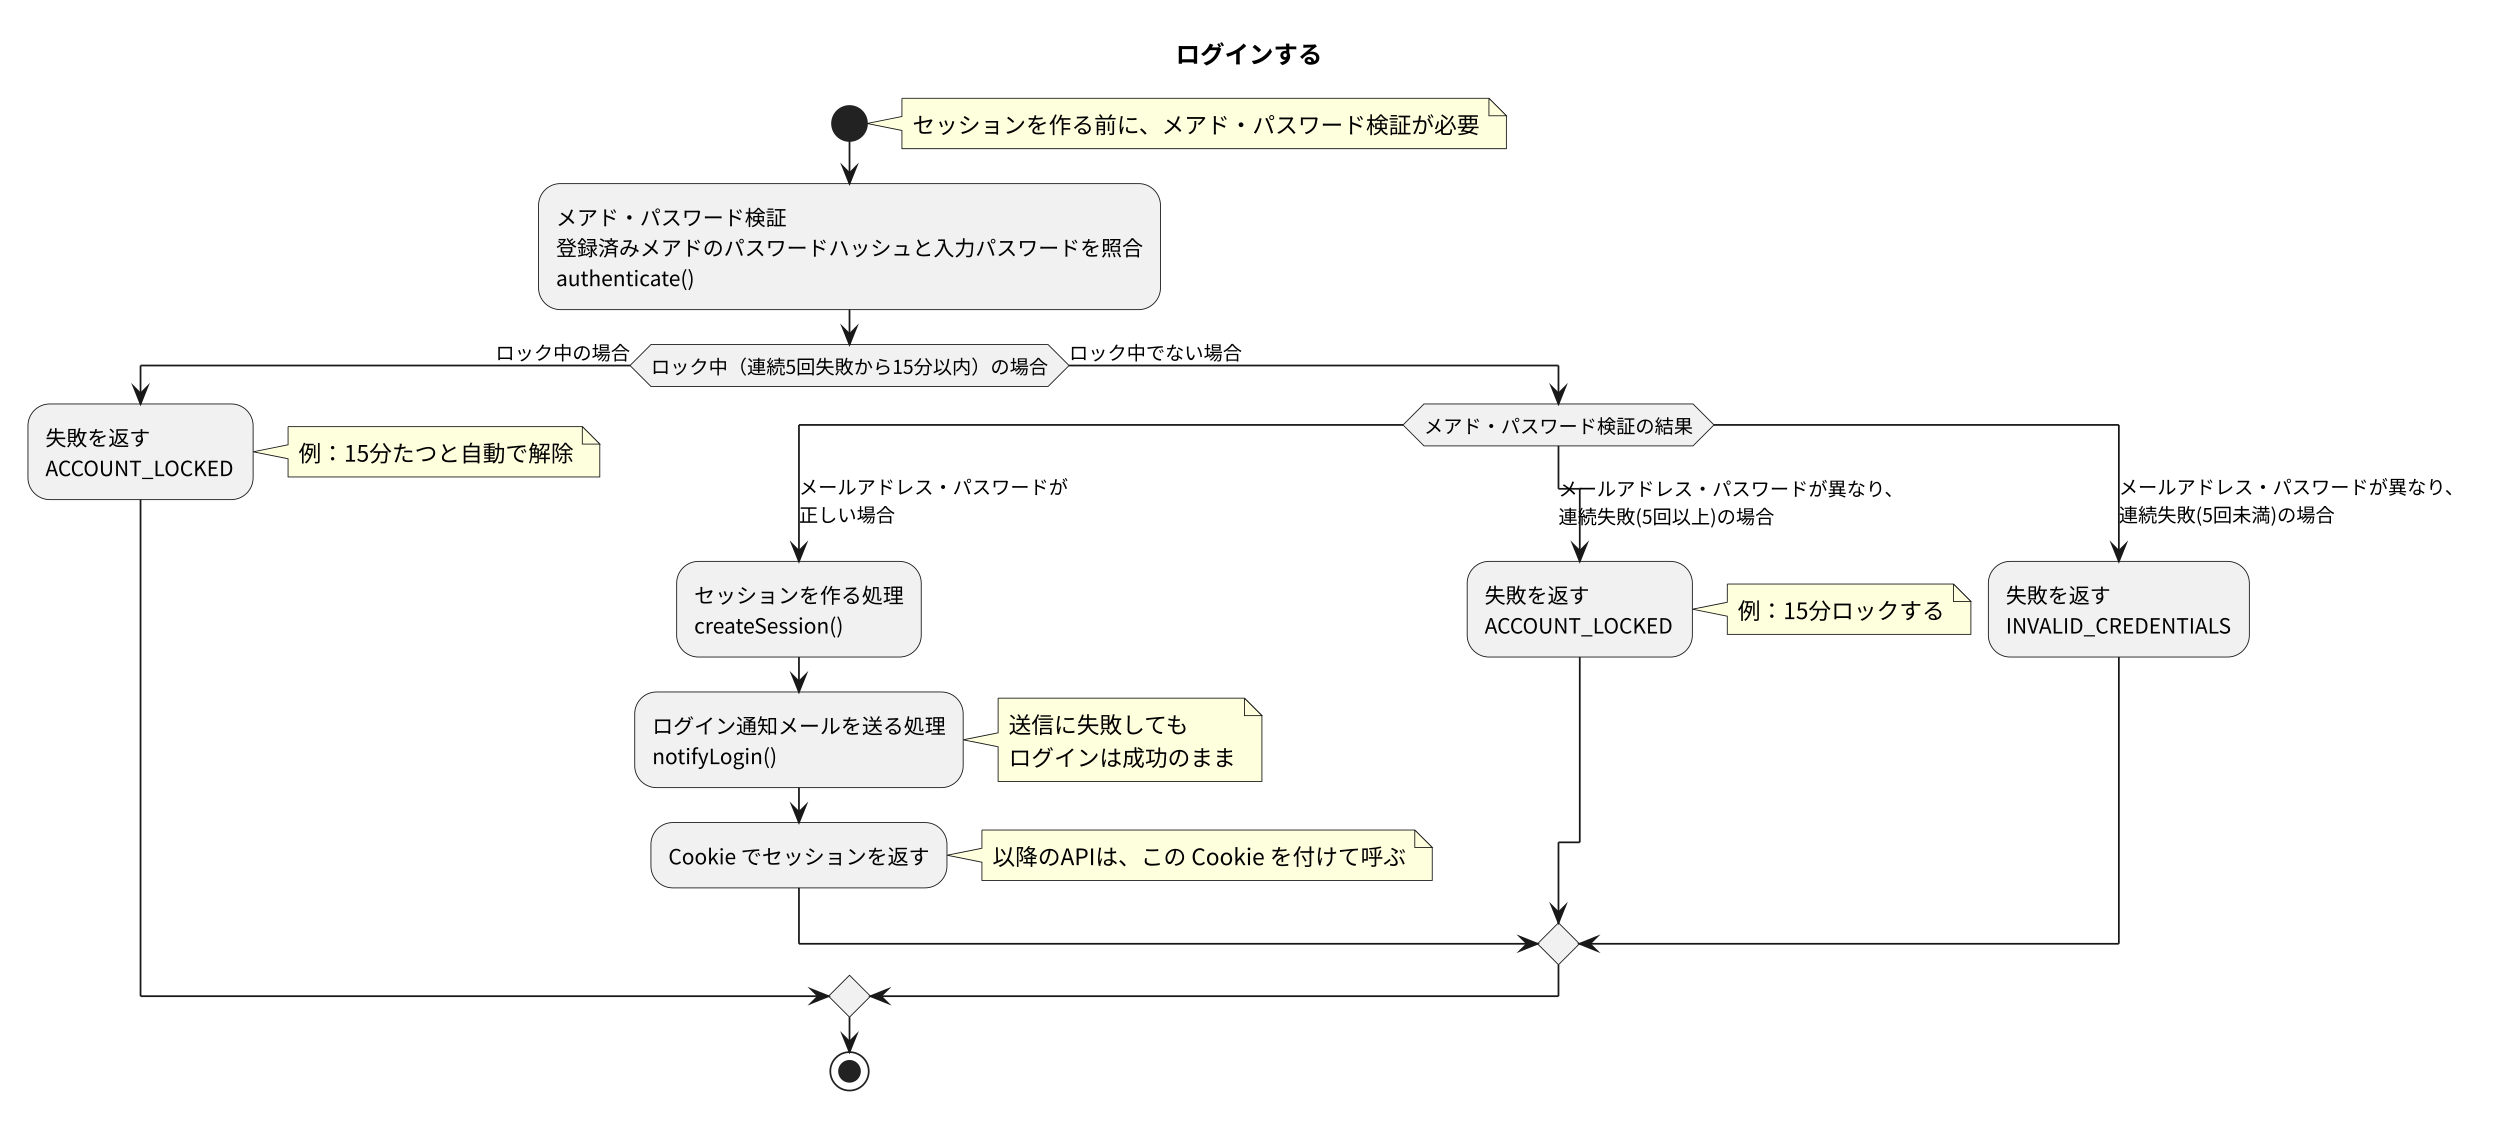
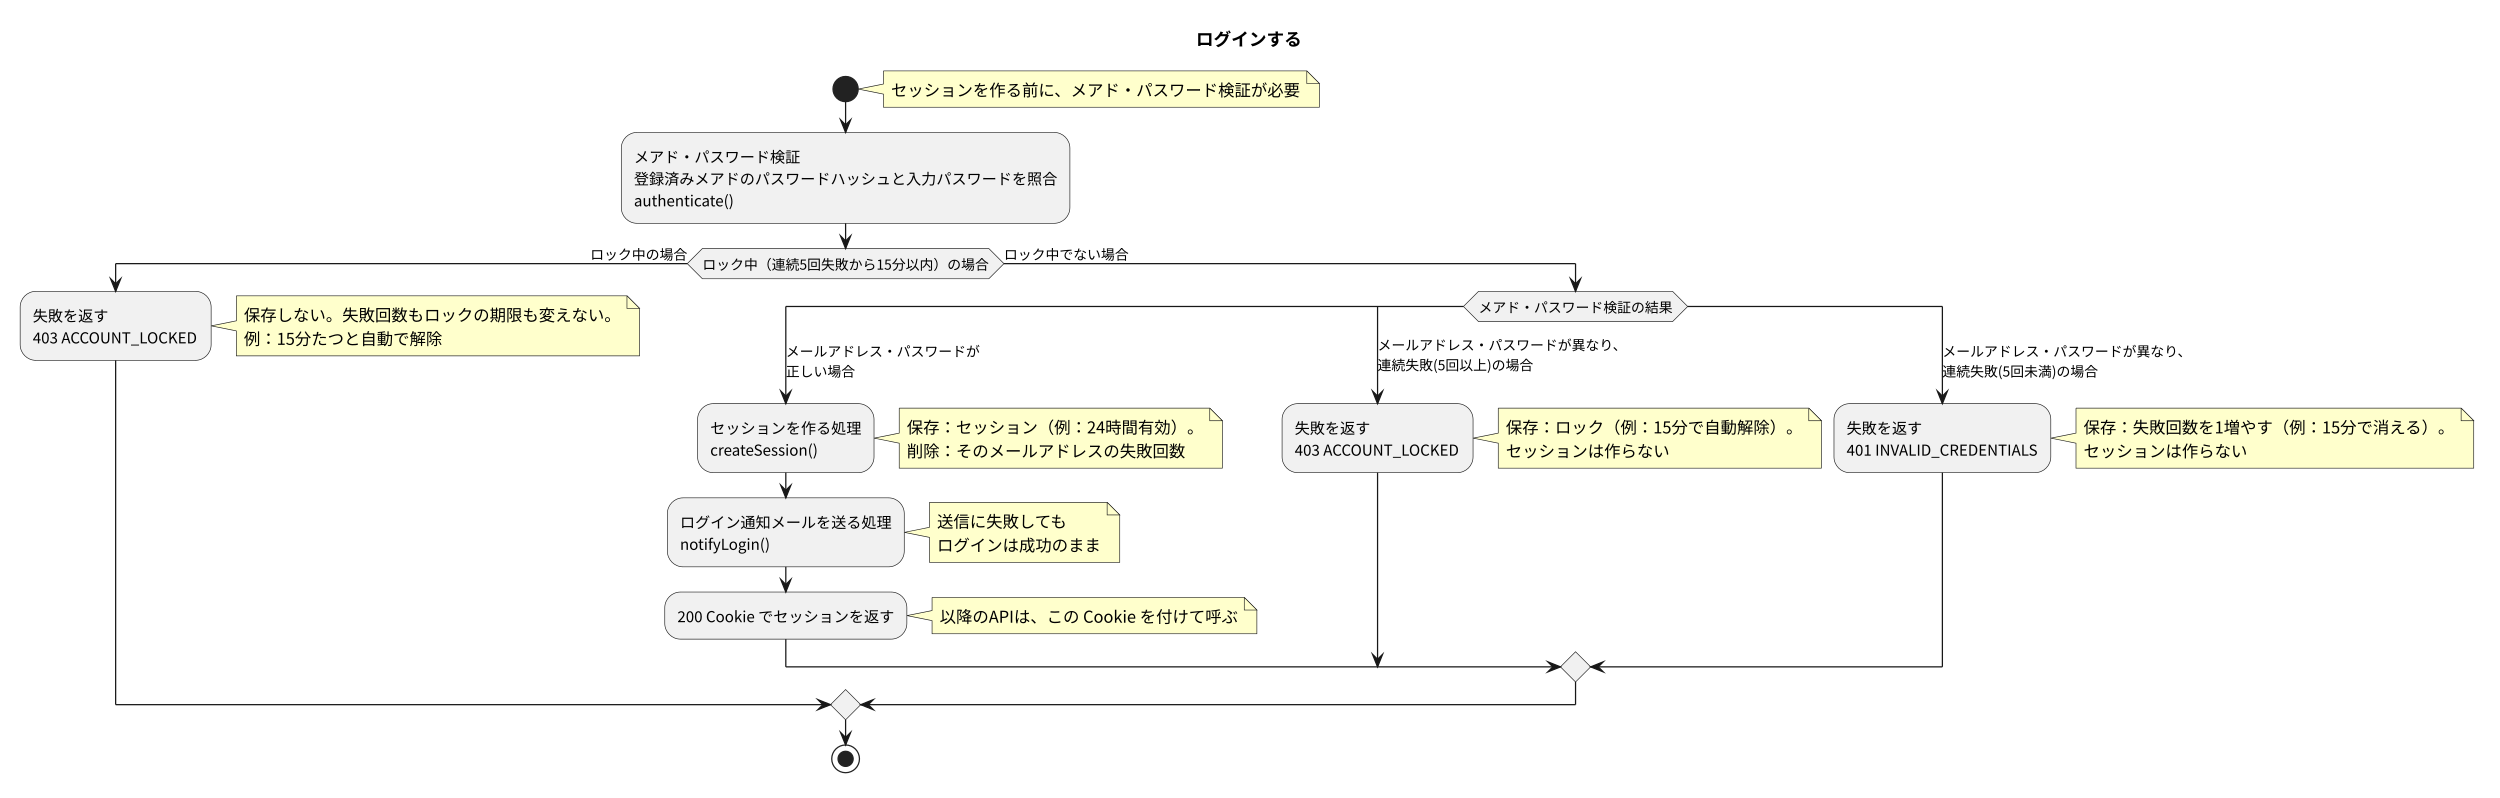
- <svg xmlns="http://www.w3.org/2000/svg" version="1.1" data-diagram-type="ACTIVITY" style="width:1431px;height:644px;background:#FFFFFF;" width="1431px" height="644px" viewBox="0 0 1431 644" zoomAndPan="magnify" preserveAspectRatio="none" contentStyleType="text/css">
+ <svg xmlns="http://www.w3.org/2000/svg" version="1.1" data-diagram-type="ACTIVITY" style="width:1984px;height:633px;background:#FFFFFF;" width="1984px" height="633px" viewBox="0 0 1984 633" zoomAndPan="magnify" preserveAspectRatio="none" contentStyleType="text/css">
  <defs />
  <g font-family="sans-serif" lengthAdjust="spacing">
-     <g class="title" data-source-line="7">
-       <text x="672.918" y="36.24" fill="#000" font-size="14" textLength="84" font-weight="700" font-family="'Noto Sans CJK JP'">ログインする</text>
+     <g class="title" data-source-line="8">
+       <text x="949.077" y="36.24" fill="#000" font-size="14" textLength="84" font-weight="700" font-family="'Noto Sans CJK JP'">ログインする</text>
    </g>
-     <path d="M516.261,56.272 L516.261,66.684 L496.261,70.684 L516.261,74.684 L516.261,85.096 A0,0 0 0 0 516.261,85.096 L862.261,85.096 A0,0 0 0 0 862.261,85.096 L862.261,66.272 L852.261,56.272 L516.261,56.272 A0,0 0 0 0 516.261,56.272" style="stroke:#181818;stroke-width:0.5;" fill="#FEFFDD" />
-     <path d="M852.261,56.272 L852.261,66.272 L862.261,66.272 L852.261,56.272" style="stroke:#181818;stroke-width:0.5;" fill="#FEFFDD" />
-     <text x="522.261" y="76.352" fill="#000" font-size="13" textLength="325" font-family="'Noto Sans CJK JP'">セッションを作る前に、メアド・パスワード検証が必要</text>
-     <ellipse cx="486.261" cy="70.684" rx="10" ry="10" fill="#222" style="stroke:#222;stroke-width:1;" />
-     <rect x="308.26" y="105.096" width="356.003" height="72.128" fill="#F1F1F1" style="stroke:#181818;stroke-width:0.5;" rx="12.5" ry="12.5" />
-     <text x="318.26" y="129.016" fill="#000" font-size="12" textLength="132.001" font-family="'Noto Sans CJK JP'">メアド・パスワード検証</text>
-     <text x="318.26" y="146.392" fill="#000" font-size="12" textLength="336.003" font-family="'Noto Sans CJK JP'">登録済みメアドのパスワードハッシュと入力パスワードを照合</text>
-     <text x="318.26" y="163.768" fill="#000" font-size="12" textLength="79.801" font-family="'Noto Sans CJK JP'">authenticate()</text>
-     <polygon points="372.604,197.224,599.917,197.224,611.917,209.224,599.917,221.224,372.604,221.224,360.604,209.224,372.604,197.224" fill="#F1F1F1" style="stroke:#181818;stroke-width:0.5;stroke-linejoin:miter;stroke-miterlimit:10;" />
-     <text x="372.604" y="214.02" fill="#000" font-size="11" textLength="227.313" font-family="'Noto Sans CJK JP'">ロック中（連続5回失敗から15分以内）の場合</text>
-     <text x="283.605" y="206.056" fill="#000" font-size="11" textLength="76.999" font-family="'Noto Sans CJK JP'">ロック中の場合</text>
-     <text x="611.917" y="206.056" fill="#000" font-size="11" textLength="98.999" font-family="'Noto Sans CJK JP'">ロック中でない場合</text>
-     <path d="M164.889,244.188 L164.889,254.6 L144.889,258.6 L164.889,262.6 L164.889,273.012 A0,0 0 0 0 164.889,273.012 L343.319,273.012 A0,0 0 0 0 343.319,273.012 L343.319,254.188 L333.319,244.188 L164.889,244.188 A0,0 0 0 0 164.889,244.188" style="stroke:#181818;stroke-width:0.5;" fill="#FEFFDD" />
-     <path d="M333.319,244.188 L333.319,254.188 L343.319,254.188 L333.319,244.188" style="stroke:#181818;stroke-width:0.5;" fill="#FEFFDD" />
-     <text x="170.889" y="264.268" fill="#000" font-size="13" textLength="157.43" font-family="'Noto Sans CJK JP'">例：15分たつと自動で解除</text>
-     <rect x="16" y="231.224" width="128.889" height="54.752" fill="#F1F1F1" style="stroke:#181818;stroke-width:0.5;" rx="12.5" ry="12.5" />
+     <path d="M701.067,56.272 L701.067,66.684 L681.067,70.684 L701.067,74.684 L701.067,85.096 A0,0 0 0 0 701.067,85.096 L1047.067,85.096 A0,0 0 0 0 1047.067,85.096 L1047.067,66.272 L1037.067,56.272 L701.067,56.272 A0,0 0 0 0 701.067,56.272" style="stroke:#181818;stroke-width:0.5;" fill="#FFC" />
+     <path d="M1037.067,56.272 L1037.067,66.272 L1047.067,66.272 L1037.067,56.272" style="stroke:#181818;stroke-width:0.5;" fill="#FFC" />
+     <text x="707.067" y="76.352" fill="#000" font-size="13" textLength="325" font-family="'Noto Sans CJK JP'">セッションを作る前に、メアド・パスワード検証が必要</text>
+     <ellipse cx="671.067" cy="70.684" rx="10" ry="10" fill="#222" style="stroke:#222;stroke-width:1;" />
+     <rect x="493.066" y="105.096" width="356.003" height="72.128" fill="#F1F1F1" style="stroke:#181818;stroke-width:0.5;" rx="12.5" ry="12.5" />
+     <text x="503.066" y="129.016" fill="#000" font-size="12" textLength="132.001" font-family="'Noto Sans CJK JP'">メアド・パスワード検証</text>
+     <text x="503.066" y="146.392" fill="#000" font-size="12" textLength="336.003" font-family="'Noto Sans CJK JP'">登録済みメアドのパスワードハッシュと入力パスワードを照合</text>
+     <text x="503.066" y="163.768" fill="#000" font-size="12" textLength="79.801" font-family="'Noto Sans CJK JP'">authenticate()</text>
+     <polygon points="557.41,197.224,784.724,197.224,796.724,209.224,784.724,221.224,557.41,221.224,545.41,209.224,557.41,197.224" fill="#F1F1F1" style="stroke:#181818;stroke-width:0.5;stroke-linejoin:miter;stroke-miterlimit:10;" />
+     <text x="557.41" y="214.02" fill="#000" font-size="11" textLength="227.313" font-family="'Noto Sans CJK JP'">ロック中（連続5回失敗から15分以内）の場合</text>
+     <text x="468.411" y="206.056" fill="#000" font-size="11" textLength="76.999" font-family="'Noto Sans CJK JP'">ロック中の場合</text>
+     <text x="796.724" y="206.056" fill="#000" font-size="11" textLength="98.999" font-family="'Noto Sans CJK JP'">ロック中でない場合</text>
+     <path d="M187.557,234.776 L187.557,254.6 L167.557,258.6 L187.557,262.6 L187.557,282.424 A0,0 0 0 0 187.557,282.424 L507.557,282.424 A0,0 0 0 0 507.557,282.424 L507.557,244.776 L497.557,234.776 L187.557,234.776 A0,0 0 0 0 187.557,234.776" style="stroke:#181818;stroke-width:0.5;" fill="#FFC" />
+     <path d="M497.557,234.776 L497.557,244.776 L507.557,244.776 L497.557,234.776" style="stroke:#181818;stroke-width:0.5;" fill="#FFC" />
+     <text x="193.557" y="254.856" fill="#000" font-size="13" textLength="299" font-family="'Noto Sans CJK JP'">保存しない。失敗回数もロックの期限も変えない。</text>
+     <text x="193.557" y="273.68" fill="#000" font-size="13" textLength="157.43" font-family="'Noto Sans CJK JP'">例：15分たつと自動で解除</text>
+     <rect x="16" y="231.224" width="151.557" height="54.752" fill="#F1F1F1" style="stroke:#181818;stroke-width:0.5;" rx="12.5" ry="12.5" />
    <text x="26" y="255.144" fill="#000" font-size="12" textLength="60" font-family="'Noto Sans CJK JP'">失敗を返す</text>
-     <text x="26" y="272.521" fill="#000" font-size="12" textLength="108.889" font-family="'Noto Sans CJK JP'">ACCOUNT_LOCKED</text>
-     <polygon points="815.078,231.224,969.077,231.224,981.077,243.224,969.077,255.224,815.078,255.224,803.078,243.224,815.078,231.224" fill="#F1F1F1" style="stroke:#181818;stroke-width:0.5;stroke-linejoin:miter;stroke-miterlimit:10;" />
-     <text x="815.078" y="248.02" fill="#000" font-size="11" textLength="153.999" font-family="'Noto Sans CJK JP'">メアド・パスワード検証の結果</text>
-     <rect x="387.319" y="321.34" width="140.001" height="54.752" fill="#F1F1F1" style="stroke:#181818;stroke-width:0.5;" rx="12.5" ry="12.5" />
-     <text x="397.319" y="345.26" fill="#000" font-size="12" textLength="120.001" font-family="'Noto Sans CJK JP'">セッションを作る処理</text>
-     <text x="397.319" y="362.636" fill="#000" font-size="12" textLength="86.389" font-family="'Noto Sans CJK JP'">createSession()</text>
-     <path d="M571.32,399.644 L571.32,419.468 L551.32,423.468 L571.32,427.468 L571.32,447.292 A0,0 0 0 0 571.32,447.292 L722.32,447.292 A0,0 0 0 0 722.32,447.292 L722.32,409.644 L712.32,399.644 L571.32,399.644 A0,0 0 0 0 571.32,399.644" style="stroke:#181818;stroke-width:0.5;" fill="#FEFFDD" />
-     <path d="M712.32,399.644 L712.32,409.644 L722.32,409.644 L712.32,399.644" style="stroke:#181818;stroke-width:0.5;" fill="#FEFFDD" />
-     <text x="577.32" y="419.724" fill="#000" font-size="13" textLength="104" font-family="'Noto Sans CJK JP'">送信に失敗しても</text>
-     <text x="577.32" y="438.548" fill="#000" font-size="13" textLength="130" font-family="'Noto Sans CJK JP'">ログインは成功のまま</text>
-     <rect x="363.319" y="396.092" width="188.001" height="54.752" fill="#F1F1F1" style="stroke:#181818;stroke-width:0.5;" rx="12.5" ry="12.5" />
-     <text x="373.319" y="420.012" fill="#000" font-size="12" textLength="168.001" font-family="'Noto Sans CJK JP'">ログイン通知メールを送る処理</text>
-     <text x="373.319" y="437.388" fill="#000" font-size="12" textLength="71.857" font-family="'Noto Sans CJK JP'">notifyLogin()</text>
-     <path d="M562.05,475.12 L562.05,485.533 L542.05,489.533 L562.05,493.533 L562.05,503.945 A0,0 0 0 0 562.05,503.945 L819.819,503.945 A0,0 0 0 0 819.819,503.945 L819.819,485.12 L809.819,475.12 L562.05,475.12 A0,0 0 0 0 562.05,475.12" style="stroke:#181818;stroke-width:0.5;" fill="#FEFFDD" />
-     <path d="M809.819,475.12 L809.819,485.12 L819.819,485.12 L809.819,475.12" style="stroke:#181818;stroke-width:0.5;" fill="#FEFFDD" />
-     <text x="568.05" y="495.201" fill="#000" font-size="13" textLength="236.769" font-family="'Noto Sans CJK JP'">以降のAPIは、この Cookie を付けて呼ぶ</text>
-     <rect x="372.589" y="470.844" width="169.461" height="37.376" fill="#F1F1F1" style="stroke:#181818;stroke-width:0.5;" rx="12.5" ry="12.5" />
-     <text x="382.589" y="494.765" fill="#000" font-size="12" textLength="149.461" font-family="'Noto Sans CJK JP'">Cookie でセッションを返す</text>
-     <path d="M988.708,334.304 L988.708,344.716 L968.708,348.716 L988.708,352.716 L988.708,363.128 A0,0 0 0 0 988.708,363.128 L1128.138,363.128 A0,0 0 0 0 1128.138,363.128 L1128.138,344.304 L1118.138,334.304 L988.708,334.304 A0,0 0 0 0 988.708,334.304" style="stroke:#181818;stroke-width:0.5;" fill="#FEFFDD" />
-     <path d="M1118.138,334.304 L1118.138,344.304 L1128.138,344.304 L1118.138,334.304" style="stroke:#181818;stroke-width:0.5;" fill="#FEFFDD" />
-     <text x="994.708" y="354.384" fill="#000" font-size="13" textLength="118.43" font-family="'Noto Sans CJK JP'">例：15分ロックする</text>
-     <rect x="839.819" y="321.34" width="128.889" height="54.752" fill="#F1F1F1" style="stroke:#181818;stroke-width:0.5;" rx="12.5" ry="12.5" />
-     <text x="849.819" y="345.26" fill="#000" font-size="12" textLength="60" font-family="'Noto Sans CJK JP'">失敗を返す</text>
-     <text x="849.819" y="362.636" fill="#000" font-size="12" textLength="108.889" font-family="'Noto Sans CJK JP'">ACCOUNT_LOCKED</text>
-     <rect x="1138.138" y="321.34" width="149.397" height="54.752" fill="#F1F1F1" style="stroke:#181818;stroke-width:0.5;" rx="12.5" ry="12.5" />
-     <text x="1148.138" y="345.26" fill="#000" font-size="12" textLength="60" font-family="'Noto Sans CJK JP'">失敗を返す</text>
-     <text x="1148.138" y="362.636" fill="#000" font-size="12" textLength="129.397" font-family="'Noto Sans CJK JP'">INVALID_CREDENTIALS</text>
-     <polygon points="892.077,528.221,892.077,528.221,904.077,540.221,892.077,552.221,892.077,552.221,880.077,540.221,892.077,528.221" fill="#F1F1F1" style="stroke:#181818;stroke-width:0.5;stroke-linejoin:miter;stroke-miterlimit:10;" />
-     <polygon points="486.261,558.221,498.261,570.221,486.261,582.221,474.261,570.221,486.261,558.221" fill="#F1F1F1" style="stroke:#181818;stroke-width:0.5;stroke-linejoin:miter;stroke-miterlimit:10;" />
-     <ellipse cx="486.261" cy="613.221" rx="11" ry="11" fill="none" style="stroke:#222;stroke-width:1;" />
-     <ellipse cx="486.261" cy="613.221" rx="6" ry="6" fill="#222" style="stroke:#222;stroke-width:1;" />
-     <line x1="486.261" y1="80.684" x2="486.261" y2="105.096" style="stroke:#181818;stroke-width:1;" />
-     <polygon points="482.261,95.096,486.261,105.096,490.261,95.096,486.261,99.096" fill="#181818" style="stroke:#181818;stroke-width:1;stroke-linejoin:miter;stroke-miterlimit:10;" />
-     <line x1="457.32" y1="376.092" x2="457.32" y2="396.092" style="stroke:#181818;stroke-width:1;" />
-     <polygon points="453.32,386.092,457.32,396.092,461.32,386.092,457.32,390.092" fill="#181818" style="stroke:#181818;stroke-width:1;stroke-linejoin:miter;stroke-miterlimit:10;" />
-     <line x1="457.32" y1="450.844" x2="457.32" y2="470.844" style="stroke:#181818;stroke-width:1;" />
-     <polygon points="453.32,460.844,457.32,470.844,461.32,460.844,457.32,464.844" fill="#181818" style="stroke:#181818;stroke-width:1;stroke-linejoin:miter;stroke-miterlimit:10;" />
-     <line x1="803.078" y1="243.224" x2="457.32" y2="243.224" style="stroke:#181818;stroke-width:1;" />
-     <line x1="457.32" y1="243.224" x2="457.32" y2="321.34" style="stroke:#181818;stroke-width:1;" />
-     <polygon points="453.32,311.34,457.32,321.34,461.32,311.34,457.32,315.34" fill="#181818" style="stroke:#181818;stroke-width:1;stroke-linejoin:miter;stroke-miterlimit:10;" />
-     <text x="457.32" y="282.912" fill="#000" font-size="11" textLength="153.999" font-family="'Noto Sans CJK JP'">メールアドレス・パスワードが</text>
-     <text x="457.32" y="298.84" fill="#000" font-size="11" textLength="55" font-family="'Noto Sans CJK JP'">正しい場合</text>
-     <line x1="981.077" y1="243.224" x2="1212.837" y2="243.224" style="stroke:#181818;stroke-width:1;" />
-     <line x1="1212.837" y1="243.224" x2="1212.837" y2="321.34" style="stroke:#181818;stroke-width:1;" />
-     <polygon points="1208.837,311.34,1212.837,321.34,1216.837,311.34,1212.837,315.34" fill="#181818" style="stroke:#181818;stroke-width:1;stroke-linejoin:miter;stroke-miterlimit:10;" />
-     <text x="1212.837" y="282.912" fill="#000" font-size="11" textLength="197.999" font-family="'Noto Sans CJK JP'">メールアドレス・パスワードが異なり、</text>
-     <text x="1212.837" y="298.84" fill="#000" font-size="11" textLength="123.54" font-family="'Noto Sans CJK JP'">連続失敗(5回未満)の場合</text>
-     <line x1="892.077" y1="255.224" x2="892.077" y2="279.795" style="stroke:#181818;stroke-width:1;" />
-     <line x1="892.077" y1="279.795" x2="904.264" y2="279.795" style="stroke:#181818;stroke-width:1;" />
-     <line x1="904.264" y1="279.795" x2="904.264" y2="321.34" style="stroke:#181818;stroke-width:1;" />
-     <polygon points="900.264,311.34,904.264,321.34,908.264,311.34,904.264,315.34" fill="#181818" style="stroke:#181818;stroke-width:1;stroke-linejoin:miter;stroke-miterlimit:10;" />
-     <text x="892.077" y="283.912" fill="#000" font-size="11" textLength="197.999" font-family="'Noto Sans CJK JP'">メールアドレス・パスワードが異なり、</text>
-     <text x="892.077" y="299.84" fill="#000" font-size="11" textLength="123.54" font-family="'Noto Sans CJK JP'">連続失敗(5回以上)の場合</text>
-     <line x1="457.32" y1="508.221" x2="457.32" y2="540.221" style="stroke:#181818;stroke-width:1;" />
-     <line x1="457.32" y1="540.221" x2="880.077" y2="540.221" style="stroke:#181818;stroke-width:1;" />
-     <polygon points="870.077,536.221,880.077,540.221,870.077,544.221,874.077,540.221" fill="#181818" style="stroke:#181818;stroke-width:1;stroke-linejoin:miter;stroke-miterlimit:10;" />
-     <line x1="1212.837" y1="376.092" x2="1212.837" y2="540.221" style="stroke:#181818;stroke-width:1;" />
-     <line x1="1212.837" y1="540.221" x2="904.077" y2="540.221" style="stroke:#181818;stroke-width:1;" />
-     <polygon points="914.077,536.221,904.077,540.221,914.077,544.221,910.077,540.221" fill="#181818" style="stroke:#181818;stroke-width:1;stroke-linejoin:miter;stroke-miterlimit:10;" />
-     <line x1="904.264" y1="376.092" x2="904.264" y2="482.156" style="stroke:#181818;stroke-width:1;" />
-     <line x1="904.264" y1="482.156" x2="892.077" y2="482.156" style="stroke:#181818;stroke-width:1;" />
-     <line x1="892.077" y1="482.156" x2="892.077" y2="528.221" style="stroke:#181818;stroke-width:1;" />
-     <polygon points="888.077,518.221,892.077,528.221,896.077,518.221,892.077,522.221" fill="#181818" style="stroke:#181818;stroke-width:1;stroke-linejoin:miter;stroke-miterlimit:10;" />
-     <line x1="360.604" y1="209.224" x2="80.444" y2="209.224" style="stroke:#181818;stroke-width:1;" />
-     <line x1="80.444" y1="209.224" x2="80.444" y2="231.224" style="stroke:#181818;stroke-width:1;" />
-     <polygon points="76.444,221.224,80.444,231.224,84.444,221.224,80.444,225.224" fill="#181818" style="stroke:#181818;stroke-width:1;stroke-linejoin:miter;stroke-miterlimit:10;" />
-     <line x1="611.917" y1="209.224" x2="892.077" y2="209.224" style="stroke:#181818;stroke-width:1;" />
-     <line x1="892.077" y1="209.224" x2="892.077" y2="231.224" style="stroke:#181818;stroke-width:1;" />
-     <polygon points="888.077,221.224,892.077,231.224,896.077,221.224,892.077,225.224" fill="#181818" style="stroke:#181818;stroke-width:1;stroke-linejoin:miter;stroke-miterlimit:10;" />
-     <line x1="80.444" y1="285.977" x2="80.444" y2="570.221" style="stroke:#181818;stroke-width:1;" />
-     <line x1="80.444" y1="570.221" x2="474.261" y2="570.221" style="stroke:#181818;stroke-width:1;" />
-     <polygon points="464.261,566.221,474.261,570.221,464.261,574.221,468.261,570.221" fill="#181818" style="stroke:#181818;stroke-width:1;stroke-linejoin:miter;stroke-miterlimit:10;" />
-     <line x1="892.077" y1="552.221" x2="892.077" y2="570.221" style="stroke:#181818;stroke-width:1;" />
-     <line x1="892.077" y1="570.221" x2="498.261" y2="570.221" style="stroke:#181818;stroke-width:1;" />
-     <polygon points="508.261,566.221,498.261,570.221,508.261,574.221,504.261,570.221" fill="#181818" style="stroke:#181818;stroke-width:1;stroke-linejoin:miter;stroke-miterlimit:10;" />
-     <line x1="486.261" y1="177.224" x2="486.261" y2="197.224" style="stroke:#181818;stroke-width:1;" />
-     <polygon points="482.261,187.224,486.261,197.224,490.261,187.224,486.261,191.224" fill="#181818" style="stroke:#181818;stroke-width:1;stroke-linejoin:miter;stroke-miterlimit:10;" />
-     <line x1="486.261" y1="582.221" x2="486.261" y2="602.221" style="stroke:#181818;stroke-width:1;" />
-     <polygon points="482.261,592.221,486.261,602.221,490.261,592.221,486.261,596.221" fill="#181818" style="stroke:#181818;stroke-width:1;stroke-linejoin:miter;stroke-miterlimit:10;" />
+     <text x="26" y="272.521" fill="#000" font-size="12" textLength="131.557" font-family="'Noto Sans CJK JP'">403 ACCOUNT_LOCKED</text>
+     <polygon points="1173.356,231.224,1327.355,231.224,1339.355,243.224,1327.355,255.224,1173.356,255.224,1161.356,243.224,1173.356,231.224" fill="#F1F1F1" style="stroke:#181818;stroke-width:0.5;stroke-linejoin:miter;stroke-miterlimit:10;" />
+     <text x="1173.356" y="248.02" fill="#000" font-size="11" textLength="153.999" font-family="'Noto Sans CJK JP'">メアド・パスワード検証の結果</text>
+     <path d="M713.622,323.892 L713.622,343.716 L693.622,347.716 L713.622,351.716 L713.622,371.54 A0,0 0 0 0 713.622,371.54 L970.053,371.54 A0,0 0 0 0 970.053,371.54 L970.053,333.892 L960.053,323.892 L713.622,323.892 A0,0 0 0 0 713.622,323.892" style="stroke:#181818;stroke-width:0.5;" fill="#FFC" />
+     <path d="M960.053,323.892 L960.053,333.892 L970.053,333.892 L960.053,323.892" style="stroke:#181818;stroke-width:0.5;" fill="#FFC" />
+     <text x="719.622" y="343.972" fill="#000" font-size="13" textLength="235.43" font-family="'Noto Sans CJK JP'">保存：セッション（例：24時間有効）。</text>
+     <text x="719.622" y="362.796" fill="#000" font-size="13" textLength="221" font-family="'Noto Sans CJK JP'">削除：そのメールアドレスの失敗回数</text>
+     <rect x="553.621" y="320.34" width="140.001" height="54.752" fill="#F1F1F1" style="stroke:#181818;stroke-width:0.5;" rx="12.5" ry="12.5" />
+     <text x="563.621" y="344.26" fill="#000" font-size="12" textLength="120.001" font-family="'Noto Sans CJK JP'">セッションを作る処理</text>
+     <text x="563.621" y="361.636" fill="#000" font-size="12" textLength="86.389" font-family="'Noto Sans CJK JP'">createSession()</text>
+     <path d="M737.623,398.644 L737.623,418.468 L717.623,422.468 L737.623,426.468 L737.623,446.292 A0,0 0 0 0 737.623,446.292 L888.623,446.292 A0,0 0 0 0 888.623,446.292 L888.623,408.644 L878.623,398.644 L737.623,398.644 A0,0 0 0 0 737.623,398.644" style="stroke:#181818;stroke-width:0.5;" fill="#FFC" />
+     <path d="M878.623,398.644 L878.623,408.644 L888.623,408.644 L878.623,398.644" style="stroke:#181818;stroke-width:0.5;" fill="#FFC" />
+     <text x="743.623" y="418.724" fill="#000" font-size="13" textLength="104" font-family="'Noto Sans CJK JP'">送信に失敗しても</text>
+     <text x="743.623" y="437.548" fill="#000" font-size="13" textLength="130" font-family="'Noto Sans CJK JP'">ログインは成功のまま</text>
+     <rect x="529.621" y="395.092" width="188.001" height="54.752" fill="#F1F1F1" style="stroke:#181818;stroke-width:0.5;" rx="12.5" ry="12.5" />
+     <text x="539.621" y="419.012" fill="#000" font-size="12" textLength="168.001" font-family="'Noto Sans CJK JP'">ログイン通知メールを送る処理</text>
+     <text x="539.621" y="436.388" fill="#000" font-size="12" textLength="71.857" font-family="'Noto Sans CJK JP'">notifyLogin()</text>
+     <path d="M739.687,474.12 L739.687,484.533 L719.687,488.533 L739.687,492.533 L739.687,502.945 A0,0 0 0 0 739.687,502.945 L997.456,502.945 A0,0 0 0 0 997.456,502.945 L997.456,484.12 L987.456,474.12 L739.687,474.12 A0,0 0 0 0 739.687,474.12" style="stroke:#181818;stroke-width:0.5;" fill="#FFC" />
+     <path d="M987.456,474.12 L987.456,484.12 L997.456,484.12 L987.456,474.12" style="stroke:#181818;stroke-width:0.5;" fill="#FFC" />
+     <text x="745.687" y="494.201" fill="#000" font-size="13" textLength="236.769" font-family="'Noto Sans CJK JP'">以降のAPIは、この Cookie を付けて呼ぶ</text>
+     <rect x="527.557" y="469.844" width="192.129" height="37.376" fill="#F1F1F1" style="stroke:#181818;stroke-width:0.5;" rx="12.5" ry="12.5" />
+     <text x="537.557" y="493.765" fill="#000" font-size="12" textLength="172.129" font-family="'Noto Sans CJK JP'">200 Cookie でセッションを返す</text>
+     <path d="M1189.013,323.892 L1189.013,343.716 L1169.013,347.716 L1189.013,351.716 L1189.013,371.54 A0,0 0 0 0 1189.013,371.54 L1445.443,371.54 A0,0 0 0 0 1445.443,371.54 L1445.443,333.892 L1435.443,323.892 L1189.013,323.892 A0,0 0 0 0 1189.013,323.892" style="stroke:#181818;stroke-width:0.5;" fill="#FFC" />
+     <path d="M1435.443,323.892 L1435.443,333.892 L1445.443,333.892 L1435.443,323.892" style="stroke:#181818;stroke-width:0.5;" fill="#FFC" />
+     <text x="1195.013" y="343.972" fill="#000" font-size="13" textLength="235.43" font-family="'Noto Sans CJK JP'">保存：ロック（例：15分で自動解除）。</text>
+     <text x="1195.013" y="362.796" fill="#000" font-size="13" textLength="130" font-family="'Noto Sans CJK JP'">セッションは作らない</text>
+     <rect x="1017.456" y="320.34" width="151.557" height="54.752" fill="#F1F1F1" style="stroke:#181818;stroke-width:0.5;" rx="12.5" ry="12.5" />
+     <text x="1027.456" y="344.26" fill="#000" font-size="12" textLength="60" font-family="'Noto Sans CJK JP'">失敗を返す</text>
+     <text x="1027.456" y="361.636" fill="#000" font-size="12" textLength="131.557" font-family="'Noto Sans CJK JP'">403 ACCOUNT_LOCKED</text>
+     <path d="M1647.508,323.892 L1647.508,343.716 L1627.508,347.716 L1647.508,351.716 L1647.508,371.54 A0,0 0 0 0 1647.508,371.54 L1963.153,371.54 A0,0 0 0 0 1963.153,371.54 L1963.153,333.892 L1953.153,323.892 L1647.508,323.892 A0,0 0 0 0 1647.508,323.892" style="stroke:#181818;stroke-width:0.5;" fill="#FFC" />
+     <path d="M1953.153,323.892 L1953.153,333.892 L1963.153,333.892 L1953.153,323.892" style="stroke:#181818;stroke-width:0.5;" fill="#FFC" />
+     <text x="1653.508" y="343.972" fill="#000" font-size="13" textLength="294.645" font-family="'Noto Sans CJK JP'">保存：失敗回数を1増やす（例：15分で消える）。</text>
+     <text x="1653.508" y="362.796" fill="#000" font-size="13" textLength="130" font-family="'Noto Sans CJK JP'">セッションは作らない</text>
+     <rect x="1455.443" y="320.34" width="172.065" height="54.752" fill="#F1F1F1" style="stroke:#181818;stroke-width:0.5;" rx="12.5" ry="12.5" />
+     <text x="1465.443" y="344.26" fill="#000" font-size="12" textLength="60" font-family="'Noto Sans CJK JP'">失敗を返す</text>
+     <text x="1465.443" y="361.636" fill="#000" font-size="12" textLength="152.065" font-family="'Noto Sans CJK JP'">401 INVALID_CREDENTIALS</text>
+     <polygon points="1250.355,517.221,1250.355,517.221,1262.355,529.221,1250.355,541.221,1250.355,541.221,1238.355,529.221,1250.355,517.221" fill="#F1F1F1" style="stroke:#181818;stroke-width:0.5;stroke-linejoin:miter;stroke-miterlimit:10;" />
+     <polygon points="671.067,547.221,683.067,559.221,671.067,571.221,659.067,559.221,671.067,547.221" fill="#F1F1F1" style="stroke:#181818;stroke-width:0.5;stroke-linejoin:miter;stroke-miterlimit:10;" />
+     <ellipse cx="671.067" cy="602.221" rx="11" ry="11" fill="none" style="stroke:#222;stroke-width:1;" />
+     <ellipse cx="671.067" cy="602.221" rx="6" ry="6" fill="#222" style="stroke:#222;stroke-width:1;" />
+     <line x1="671.067" y1="80.684" x2="671.067" y2="105.096" style="stroke:#181818;stroke-width:1;" />
+     <polygon points="667.067,95.096,671.067,105.096,675.067,95.096,671.067,99.096" fill="#181818" style="stroke:#181818;stroke-width:1;stroke-linejoin:miter;stroke-miterlimit:10;" />
+     <line x1="623.622" y1="375.092" x2="623.622" y2="395.092" style="stroke:#181818;stroke-width:1;" />
+     <polygon points="619.622,385.092,623.622,395.092,627.622,385.092,623.622,389.092" fill="#181818" style="stroke:#181818;stroke-width:1;stroke-linejoin:miter;stroke-miterlimit:10;" />
+     <line x1="623.622" y1="449.844" x2="623.622" y2="469.844" style="stroke:#181818;stroke-width:1;" />
+     <polygon points="619.622,459.844,623.622,469.844,627.622,459.844,623.622,463.844" fill="#181818" style="stroke:#181818;stroke-width:1;stroke-linejoin:miter;stroke-miterlimit:10;" />
+     <line x1="1161.356" y1="243.224" x2="623.622" y2="243.224" style="stroke:#181818;stroke-width:1;" />
+     <line x1="623.622" y1="243.224" x2="623.622" y2="320.34" style="stroke:#181818;stroke-width:1;" />
+     <polygon points="619.622,310.34,623.622,320.34,627.622,310.34,623.622,314.34" fill="#181818" style="stroke:#181818;stroke-width:1;stroke-linejoin:miter;stroke-miterlimit:10;" />
+     <text x="623.622" y="282.912" fill="#000" font-size="11" textLength="153.999" font-family="'Noto Sans CJK JP'">メールアドレス・パスワードが</text>
+     <text x="623.622" y="298.84" fill="#000" font-size="11" textLength="55" font-family="'Noto Sans CJK JP'">正しい場合</text>
+     <line x1="1339.355" y1="243.224" x2="1541.476" y2="243.224" style="stroke:#181818;stroke-width:1;" />
+     <line x1="1541.476" y1="243.224" x2="1541.476" y2="320.34" style="stroke:#181818;stroke-width:1;" />
+     <polygon points="1537.476,310.34,1541.476,320.34,1545.476,310.34,1541.476,314.34" fill="#181818" style="stroke:#181818;stroke-width:1;stroke-linejoin:miter;stroke-miterlimit:10;" />
+     <text x="1541.476" y="282.912" fill="#000" font-size="11" textLength="197.999" font-family="'Noto Sans CJK JP'">メールアドレス・パスワードが異なり、</text>
+     <text x="1541.476" y="298.84" fill="#000" font-size="11" textLength="123.54" font-family="'Noto Sans CJK JP'">連続失敗(5回未満)の場合</text>
+     <line x1="1093.234" y1="243.224" x2="1093.234" y2="320.34" style="stroke:#181818;stroke-width:1;" />
+     <polygon points="1089.234,310.34,1093.234,320.34,1097.234,310.34,1093.234,314.34" fill="#181818" style="stroke:#181818;stroke-width:1;stroke-linejoin:miter;stroke-miterlimit:10;" />
+     <text x="1093.234" y="277.912" fill="#000" font-size="11" textLength="197.999" font-family="'Noto Sans CJK JP'">メールアドレス・パスワードが異なり、</text>
+     <text x="1093.234" y="293.84" fill="#000" font-size="11" textLength="123.54" font-family="'Noto Sans CJK JP'">連続失敗(5回以上)の場合</text>
+     <line x1="623.622" y1="507.221" x2="623.622" y2="529.221" style="stroke:#181818;stroke-width:1;" />
+     <line x1="623.622" y1="529.221" x2="1238.355" y2="529.221" style="stroke:#181818;stroke-width:1;" />
+     <polygon points="1228.355,525.221,1238.355,529.221,1228.355,533.221,1232.355,529.221" fill="#181818" style="stroke:#181818;stroke-width:1;stroke-linejoin:miter;stroke-miterlimit:10;" />
+     <line x1="1541.476" y1="375.092" x2="1541.476" y2="529.221" style="stroke:#181818;stroke-width:1;" />
+     <line x1="1541.476" y1="529.221" x2="1262.355" y2="529.221" style="stroke:#181818;stroke-width:1;" />
+     <polygon points="1272.355,525.221,1262.355,529.221,1272.355,533.221,1268.355,529.221" fill="#181818" style="stroke:#181818;stroke-width:1;stroke-linejoin:miter;stroke-miterlimit:10;" />
+     <line x1="1093.234" y1="375.092" x2="1093.234" y2="529.221" style="stroke:#181818;stroke-width:1;" />
+     <polygon points="1089.234,519.221,1093.234,529.221,1097.234,519.221,1093.234,523.221" fill="#181818" style="stroke:#181818;stroke-width:1;stroke-linejoin:miter;stroke-miterlimit:10;" />
+     <line x1="545.41" y1="209.224" x2="91.778" y2="209.224" style="stroke:#181818;stroke-width:1;" />
+     <line x1="91.778" y1="209.224" x2="91.778" y2="231.224" style="stroke:#181818;stroke-width:1;" />
+     <polygon points="87.778,221.224,91.778,231.224,95.778,221.224,91.778,225.224" fill="#181818" style="stroke:#181818;stroke-width:1;stroke-linejoin:miter;stroke-miterlimit:10;" />
+     <line x1="796.724" y1="209.224" x2="1250.355" y2="209.224" style="stroke:#181818;stroke-width:1;" />
+     <line x1="1250.355" y1="209.224" x2="1250.355" y2="231.224" style="stroke:#181818;stroke-width:1;" />
+     <polygon points="1246.355,221.224,1250.355,231.224,1254.355,221.224,1250.355,225.224" fill="#181818" style="stroke:#181818;stroke-width:1;stroke-linejoin:miter;stroke-miterlimit:10;" />
+     <line x1="91.778" y1="285.977" x2="91.778" y2="559.221" style="stroke:#181818;stroke-width:1;" />
+     <line x1="91.778" y1="559.221" x2="659.067" y2="559.221" style="stroke:#181818;stroke-width:1;" />
+     <polygon points="649.067,555.221,659.067,559.221,649.067,563.221,653.067,559.221" fill="#181818" style="stroke:#181818;stroke-width:1;stroke-linejoin:miter;stroke-miterlimit:10;" />
+     <line x1="1250.355" y1="541.221" x2="1250.355" y2="559.221" style="stroke:#181818;stroke-width:1;" />
+     <line x1="1250.355" y1="559.221" x2="683.067" y2="559.221" style="stroke:#181818;stroke-width:1;" />
+     <polygon points="693.067,555.221,683.067,559.221,693.067,563.221,689.067,559.221" fill="#181818" style="stroke:#181818;stroke-width:1;stroke-linejoin:miter;stroke-miterlimit:10;" />
+     <line x1="671.067" y1="177.224" x2="671.067" y2="197.224" style="stroke:#181818;stroke-width:1;" />
+     <polygon points="667.067,187.224,671.067,197.224,675.067,187.224,671.067,191.224" fill="#181818" style="stroke:#181818;stroke-width:1;stroke-linejoin:miter;stroke-miterlimit:10;" />
+     <line x1="671.067" y1="571.221" x2="671.067" y2="591.221" style="stroke:#181818;stroke-width:1;" />
+     <polygon points="667.067,581.221,671.067,591.221,675.067,581.221,671.067,585.221" fill="#181818" style="stroke:#181818;stroke-width:1;stroke-linejoin:miter;stroke-miterlimit:10;" />
  </g>
</svg>
